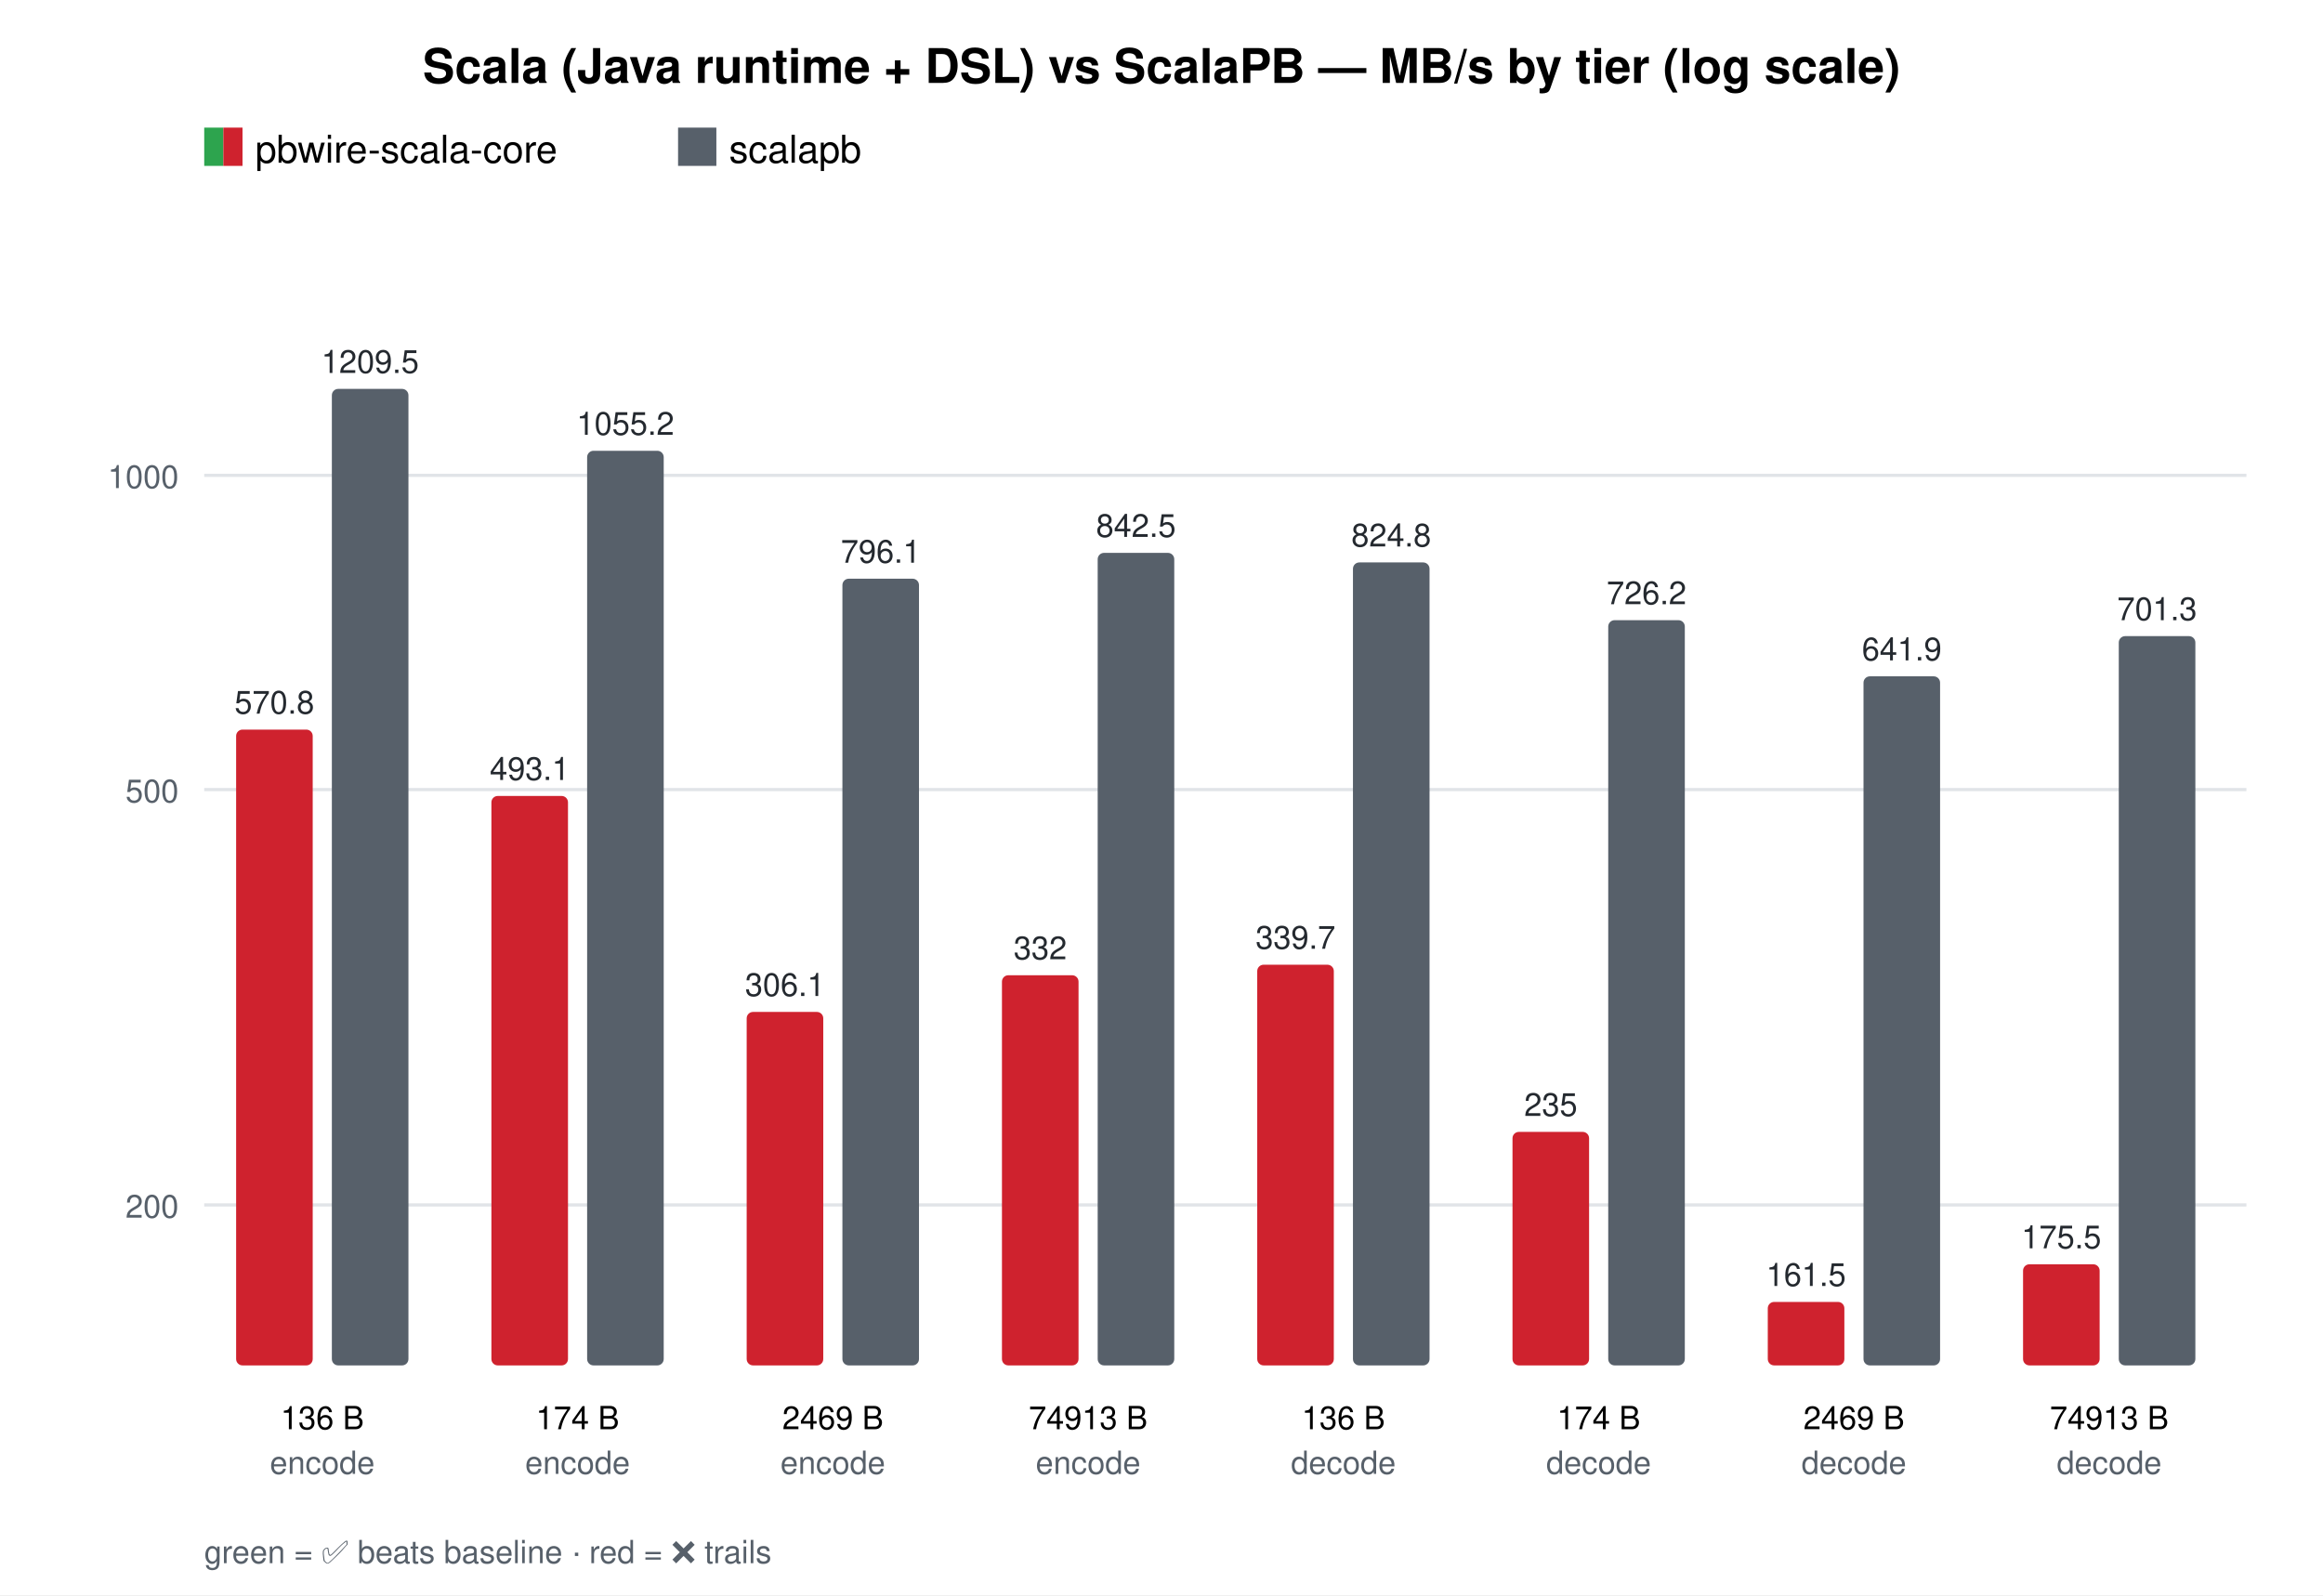
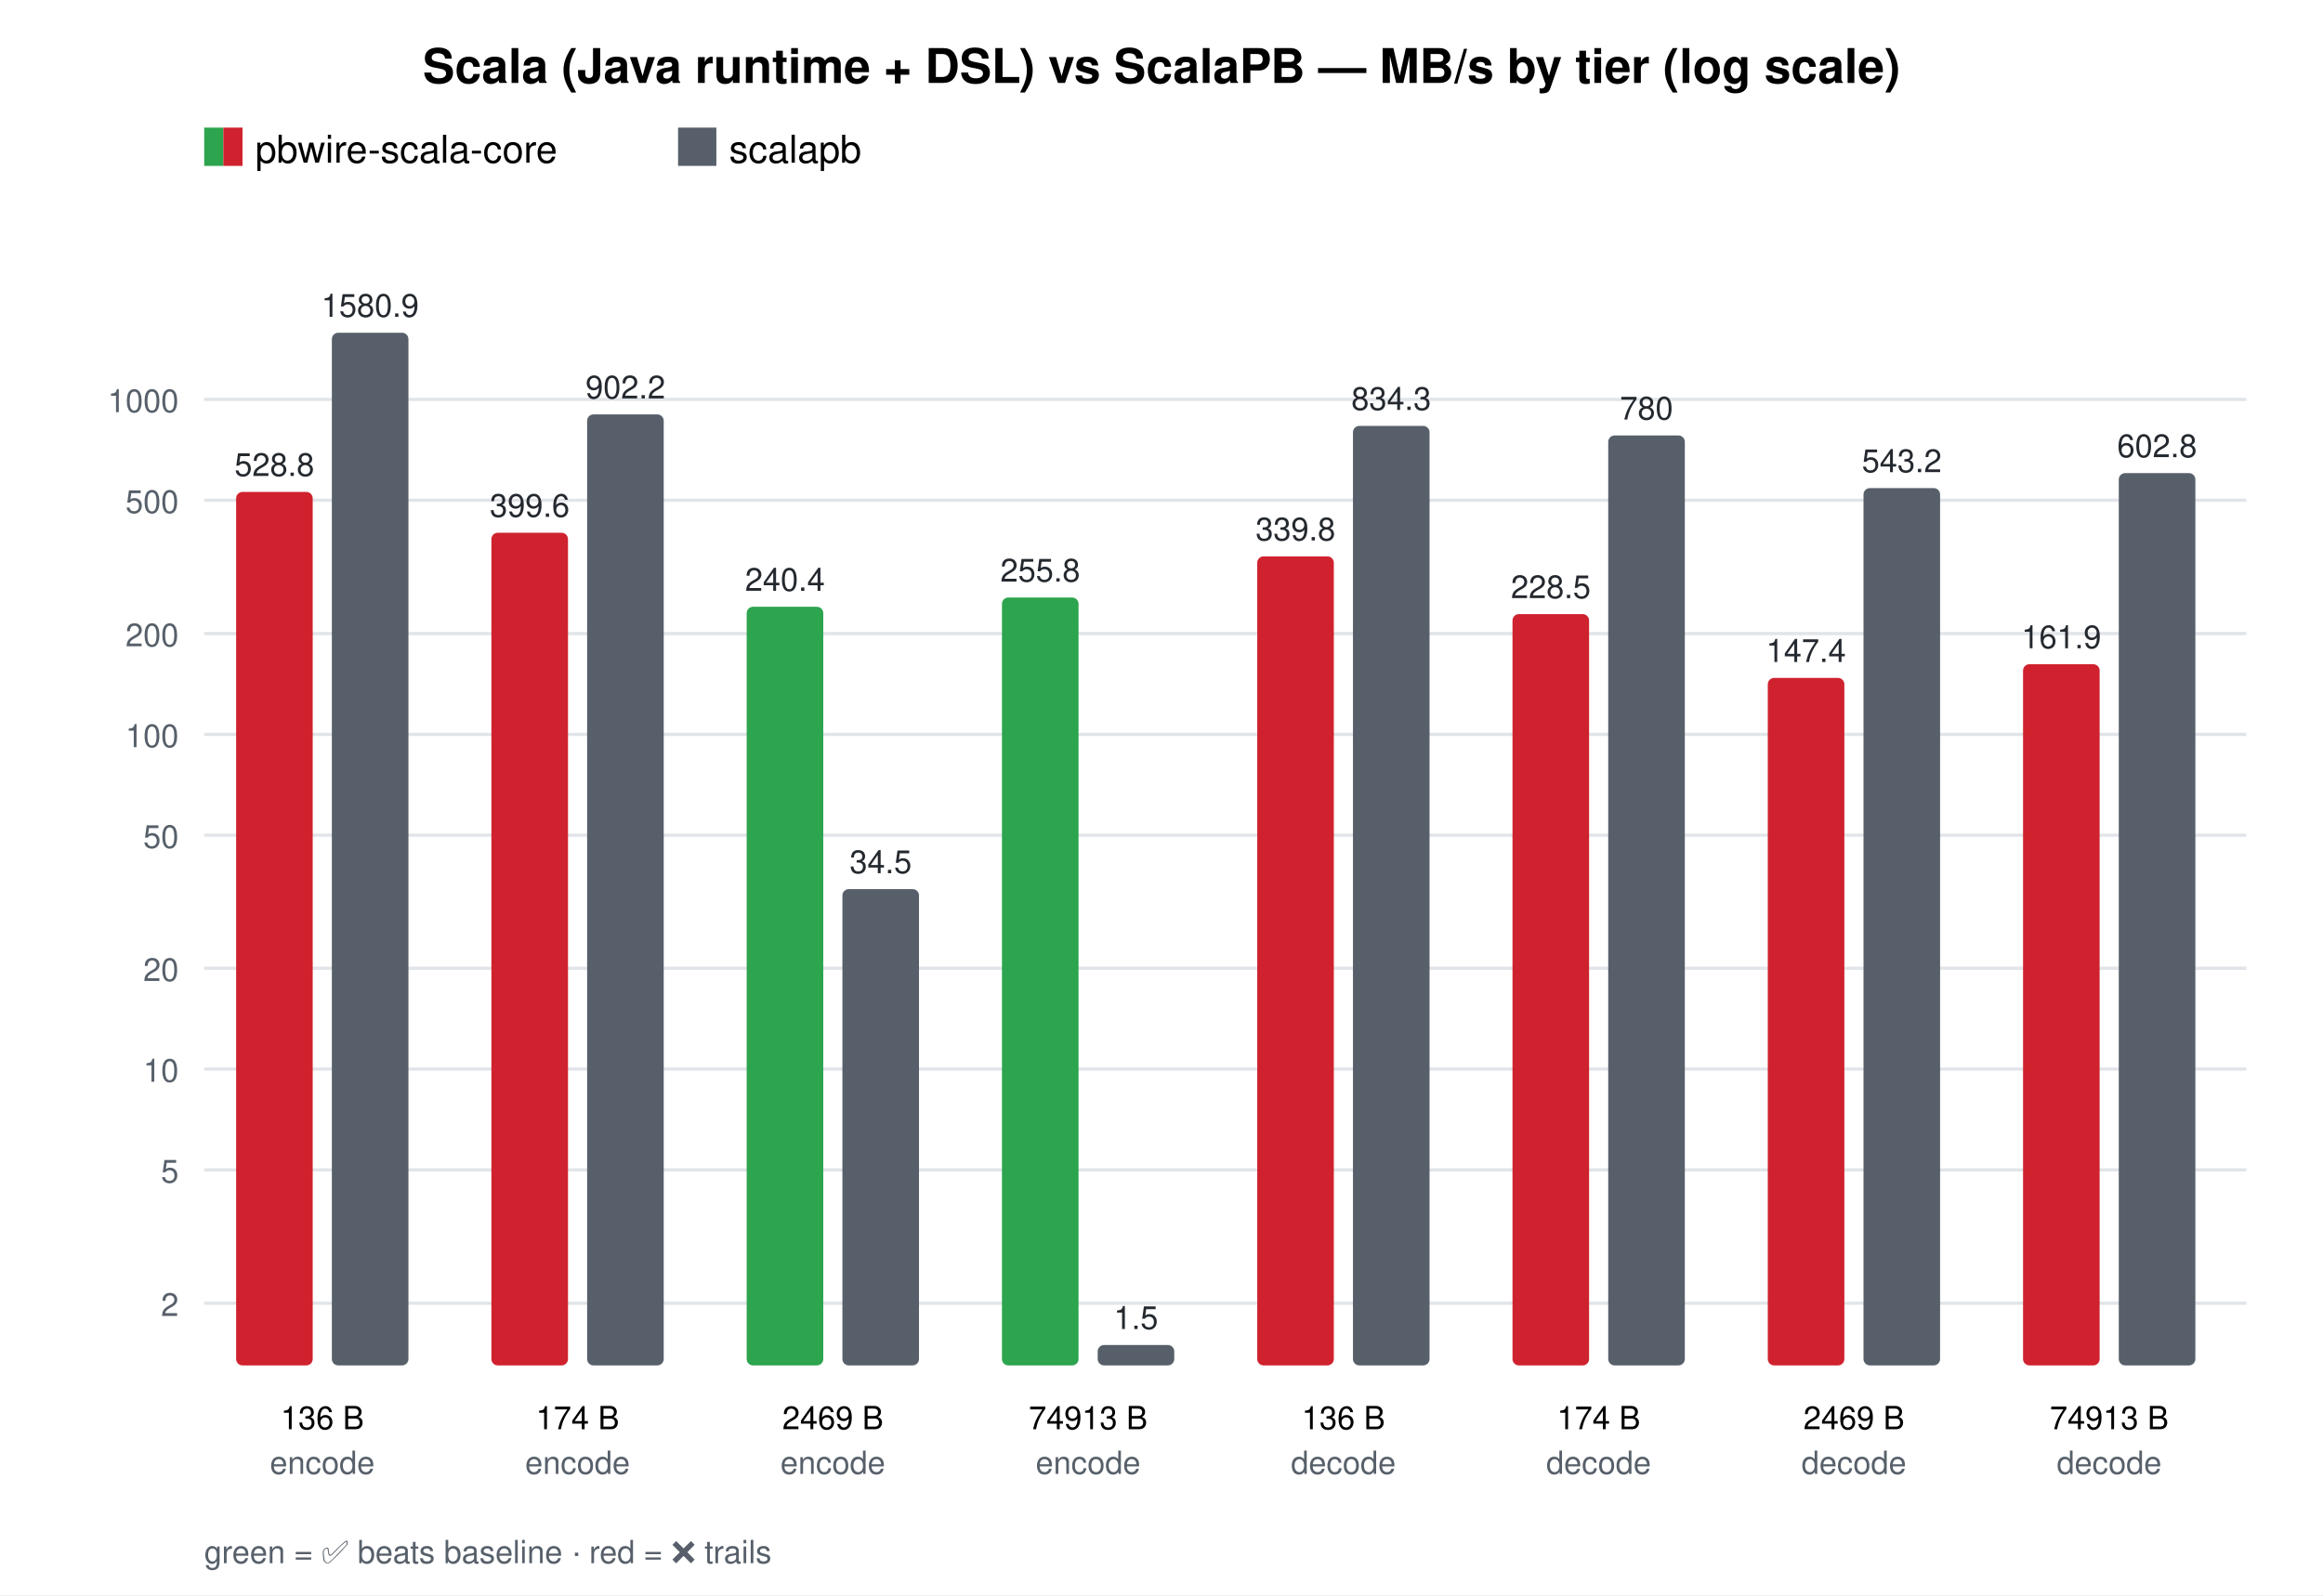
<svg xmlns="http://www.w3.org/2000/svg" width="728" height="500" font-family="Helvetica, Arial, sans-serif">
  <rect width="728" height="500" fill="#ffffff" />
  <text x="364.0" y="26" text-anchor="middle" font-size="15" font-weight="bold">Scala (Java runtime + DSL) vs ScalaPB — MB/s by tier (log scale)</text>
  <rect x="64" y="40" width="6" height="12" fill="#2da44e" />
  <rect x="70" y="40" width="6" height="12" fill="#cf222e" />
  <text x="80" y="51" font-size="12">pbwire-scala-core</text>
  <rect x="212.5" y="40" width="12" height="12" fill="#57606a" />
  <text x="228.5" y="51" font-size="12">scalapb</text>
-   <line x1="64" y1="377.7" x2="704" y2="377.7" stroke="#e1e4e8" />
-   <text x="56" y="381.7" text-anchor="end" font-size="10" fill="#57606a">200</text>
-   <line x1="64" y1="247.5" x2="704" y2="247.5" stroke="#e1e4e8" />
-   <text x="56" y="251.5" text-anchor="end" font-size="10" fill="#57606a">500</text>
-   <line x1="64" y1="149.0" x2="704" y2="149.0" stroke="#e1e4e8" />
-   <text x="56" y="153.0" text-anchor="end" font-size="10" fill="#57606a">1000</text>
+   <line x1="64" y1="408.5" x2="704" y2="408.5" stroke="#e1e4e8" />
+   <text x="56" y="412.5" text-anchor="end" font-size="10" fill="#57606a">2</text>
+   <line x1="64" y1="366.7" x2="704" y2="366.7" stroke="#e1e4e8" />
+   <text x="56" y="370.7" text-anchor="end" font-size="10" fill="#57606a">5</text>
+   <line x1="64" y1="335.1" x2="704" y2="335.1" stroke="#e1e4e8" />
+   <text x="56" y="339.1" text-anchor="end" font-size="10" fill="#57606a">10</text>
+   <line x1="64" y1="303.5" x2="704" y2="303.5" stroke="#e1e4e8" />
+   <text x="56" y="307.5" text-anchor="end" font-size="10" fill="#57606a">20</text>
+   <line x1="64" y1="261.8" x2="704" y2="261.8" stroke="#e1e4e8" />
+   <text x="56" y="265.8" text-anchor="end" font-size="10" fill="#57606a">50</text>
+   <line x1="64" y1="230.2" x2="704" y2="230.2" stroke="#e1e4e8" />
+   <text x="56" y="234.2" text-anchor="end" font-size="10" fill="#57606a">100</text>
+   <line x1="64" y1="198.6" x2="704" y2="198.6" stroke="#e1e4e8" />
+   <text x="56" y="202.6" text-anchor="end" font-size="10" fill="#57606a">200</text>
+   <line x1="64" y1="156.8" x2="704" y2="156.8" stroke="#e1e4e8" />
+   <text x="56" y="160.8" text-anchor="end" font-size="10" fill="#57606a">500</text>
+   <line x1="64" y1="125.2" x2="704" y2="125.2" stroke="#e1e4e8" />
+   <text x="56" y="129.2" text-anchor="end" font-size="10" fill="#57606a">1000</text>
  <text x="101.0" y="448" text-anchor="middle" font-size="10">136 B</text>
  <text x="101.0" y="462" text-anchor="middle" font-size="10" fill="#57606a">encode</text>
-   <rect x="74.0" y="228.7" width="24" height="199.3" rx="2" fill="#cf222e" />
-   <text x="86.0" y="223.7" text-anchor="middle" font-size="10" fill="#24292f">570.8</text>
-   <rect x="104.0" y="121.9" width="24" height="306.1" rx="2" fill="#57606a" />
-   <text x="116.0" y="116.9" text-anchor="middle" font-size="10" fill="#24292f">1209.5</text>
+   <rect x="74.0" y="154.2" width="24" height="273.8" rx="2" fill="#cf222e" />
+   <text x="86.0" y="149.2" text-anchor="middle" font-size="10" fill="#24292f">528.8</text>
+   <rect x="104.0" y="104.3" width="24" height="323.7" rx="2" fill="#57606a" />
+   <text x="116.0" y="99.3" text-anchor="middle" font-size="10" fill="#24292f">1580.9</text>
  <text x="181.0" y="448" text-anchor="middle" font-size="10">174 B</text>
  <text x="181.0" y="462" text-anchor="middle" font-size="10" fill="#57606a">encode</text>
-   <rect x="154.0" y="249.5" width="24" height="178.5" rx="2" fill="#cf222e" />
-   <text x="166.0" y="244.5" text-anchor="middle" font-size="10" fill="#24292f">493.1</text>
-   <rect x="184.0" y="141.3" width="24" height="286.7" rx="2" fill="#57606a" />
-   <text x="196.0" y="136.3" text-anchor="middle" font-size="10" fill="#24292f">1055.2</text>
+   <rect x="154.0" y="167.0" width="24" height="261.0" rx="2" fill="#cf222e" />
+   <text x="166.0" y="162.0" text-anchor="middle" font-size="10" fill="#24292f">399.6</text>
+   <rect x="184.0" y="129.9" width="24" height="298.1" rx="2" fill="#57606a" />
+   <text x="196.0" y="124.9" text-anchor="middle" font-size="10" fill="#24292f">902.2</text>
  <text x="261.0" y="448" text-anchor="middle" font-size="10">2469 B</text>
  <text x="261.0" y="462" text-anchor="middle" font-size="10" fill="#57606a">encode</text>
-   <rect x="234.0" y="317.2" width="24" height="110.8" rx="2" fill="#cf222e" />
-   <text x="246.0" y="312.2" text-anchor="middle" font-size="10" fill="#24292f">306.1</text>
-   <rect x="264.0" y="181.4" width="24" height="246.6" rx="2" fill="#57606a" />
-   <text x="276.0" y="176.4" text-anchor="middle" font-size="10" fill="#24292f">796.1</text>
+   <rect x="234.0" y="190.2" width="24" height="237.8" rx="2" fill="#2da44e" />
+   <text x="246.0" y="185.2" text-anchor="middle" font-size="10" fill="#24292f">240.4</text>
+   <rect x="264.0" y="278.7" width="24" height="149.3" rx="2" fill="#57606a" />
+   <text x="276.0" y="273.7" text-anchor="middle" font-size="10" fill="#24292f">34.5</text>
  <text x="341.0" y="448" text-anchor="middle" font-size="10">74913 B</text>
  <text x="341.0" y="462" text-anchor="middle" font-size="10" fill="#57606a">encode</text>
-   <rect x="314.0" y="305.7" width="24" height="122.3" rx="2" fill="#cf222e" />
-   <text x="326.0" y="300.7" text-anchor="middle" font-size="10" fill="#24292f">332</text>
-   <rect x="344.0" y="173.3" width="24" height="254.7" rx="2" fill="#57606a" />
-   <text x="356.0" y="168.3" text-anchor="middle" font-size="10" fill="#24292f">842.5</text>
+   <rect x="314.0" y="187.3" width="24" height="240.7" rx="2" fill="#2da44e" />
+   <text x="326.0" y="182.3" text-anchor="middle" font-size="10" fill="#24292f">255.8</text>
+   <rect x="344.0" y="421.6" width="24" height="6.4" rx="2" fill="#57606a" />
+   <text x="356.0" y="416.6" text-anchor="middle" font-size="10" fill="#24292f">1.5</text>
  <text x="421.0" y="448" text-anchor="middle" font-size="10">136 B</text>
  <text x="421.0" y="462" text-anchor="middle" font-size="10" fill="#57606a">decode</text>
-   <rect x="394.0" y="302.4" width="24" height="125.6" rx="2" fill="#cf222e" />
-   <text x="406.0" y="297.4" text-anchor="middle" font-size="10" fill="#24292f">339.7</text>
-   <rect x="424.0" y="176.3" width="24" height="251.7" rx="2" fill="#57606a" />
-   <text x="436.0" y="171.3" text-anchor="middle" font-size="10" fill="#24292f">824.8</text>
+   <rect x="394.0" y="174.4" width="24" height="253.6" rx="2" fill="#cf222e" />
+   <text x="406.0" y="169.4" text-anchor="middle" font-size="10" fill="#24292f">339.8</text>
+   <rect x="424.0" y="133.5" width="24" height="294.5" rx="2" fill="#57606a" />
+   <text x="436.0" y="128.5" text-anchor="middle" font-size="10" fill="#24292f">834.3</text>
  <text x="501.0" y="448" text-anchor="middle" font-size="10">174 B</text>
  <text x="501.0" y="462" text-anchor="middle" font-size="10" fill="#57606a">decode</text>
-   <rect x="474.0" y="354.8" width="24" height="73.2" rx="2" fill="#cf222e" />
-   <text x="486.0" y="349.8" text-anchor="middle" font-size="10" fill="#24292f">235</text>
-   <rect x="504.0" y="194.4" width="24" height="233.6" rx="2" fill="#57606a" />
-   <text x="516.0" y="189.4" text-anchor="middle" font-size="10" fill="#24292f">726.2</text>
+   <rect x="474.0" y="192.5" width="24" height="235.5" rx="2" fill="#cf222e" />
+   <text x="486.0" y="187.5" text-anchor="middle" font-size="10" fill="#24292f">228.5</text>
+   <rect x="504.0" y="136.5" width="24" height="291.5" rx="2" fill="#57606a" />
+   <text x="516.0" y="131.5" text-anchor="middle" font-size="10" fill="#24292f">780</text>
  <text x="581.0" y="448" text-anchor="middle" font-size="10">2469 B</text>
  <text x="581.0" y="462" text-anchor="middle" font-size="10" fill="#57606a">decode</text>
-   <rect x="554.0" y="408.1" width="24" height="19.9" rx="2" fill="#cf222e" />
-   <text x="566.0" y="403.1" text-anchor="middle" font-size="10" fill="#24292f">161.5</text>
-   <rect x="584.0" y="212.0" width="24" height="216.0" rx="2" fill="#57606a" />
-   <text x="596.0" y="207.0" text-anchor="middle" font-size="10" fill="#24292f">641.9</text>
+   <rect x="554.0" y="212.5" width="24" height="215.5" rx="2" fill="#cf222e" />
+   <text x="566.0" y="207.5" text-anchor="middle" font-size="10" fill="#24292f">147.4</text>
+   <rect x="584.0" y="153.0" width="24" height="275.0" rx="2" fill="#57606a" />
+   <text x="596.0" y="148.0" text-anchor="middle" font-size="10" fill="#24292f">543.2</text>
  <text x="661.0" y="448" text-anchor="middle" font-size="10">74913 B</text>
  <text x="661.0" y="462" text-anchor="middle" font-size="10" fill="#57606a">decode</text>
-   <rect x="634.0" y="396.3" width="24" height="31.7" rx="2" fill="#cf222e" />
-   <text x="646.0" y="391.3" text-anchor="middle" font-size="10" fill="#24292f">175.5</text>
-   <rect x="664.0" y="199.4" width="24" height="228.6" rx="2" fill="#57606a" />
-   <text x="676.0" y="194.4" text-anchor="middle" font-size="10" fill="#24292f">701.3</text>
+   <rect x="634.0" y="208.2" width="24" height="219.8" rx="2" fill="#cf222e" />
+   <text x="646.0" y="203.2" text-anchor="middle" font-size="10" fill="#24292f">161.9</text>
+   <rect x="664.0" y="148.3" width="24" height="279.7" rx="2" fill="#57606a" />
+   <text x="676.0" y="143.3" text-anchor="middle" font-size="10" fill="#24292f">602.8</text>
  <text x="64" y="490" font-size="10" fill="#57606a">green = ✅ beats baseline · red = ❌ trails</text>
</svg>
